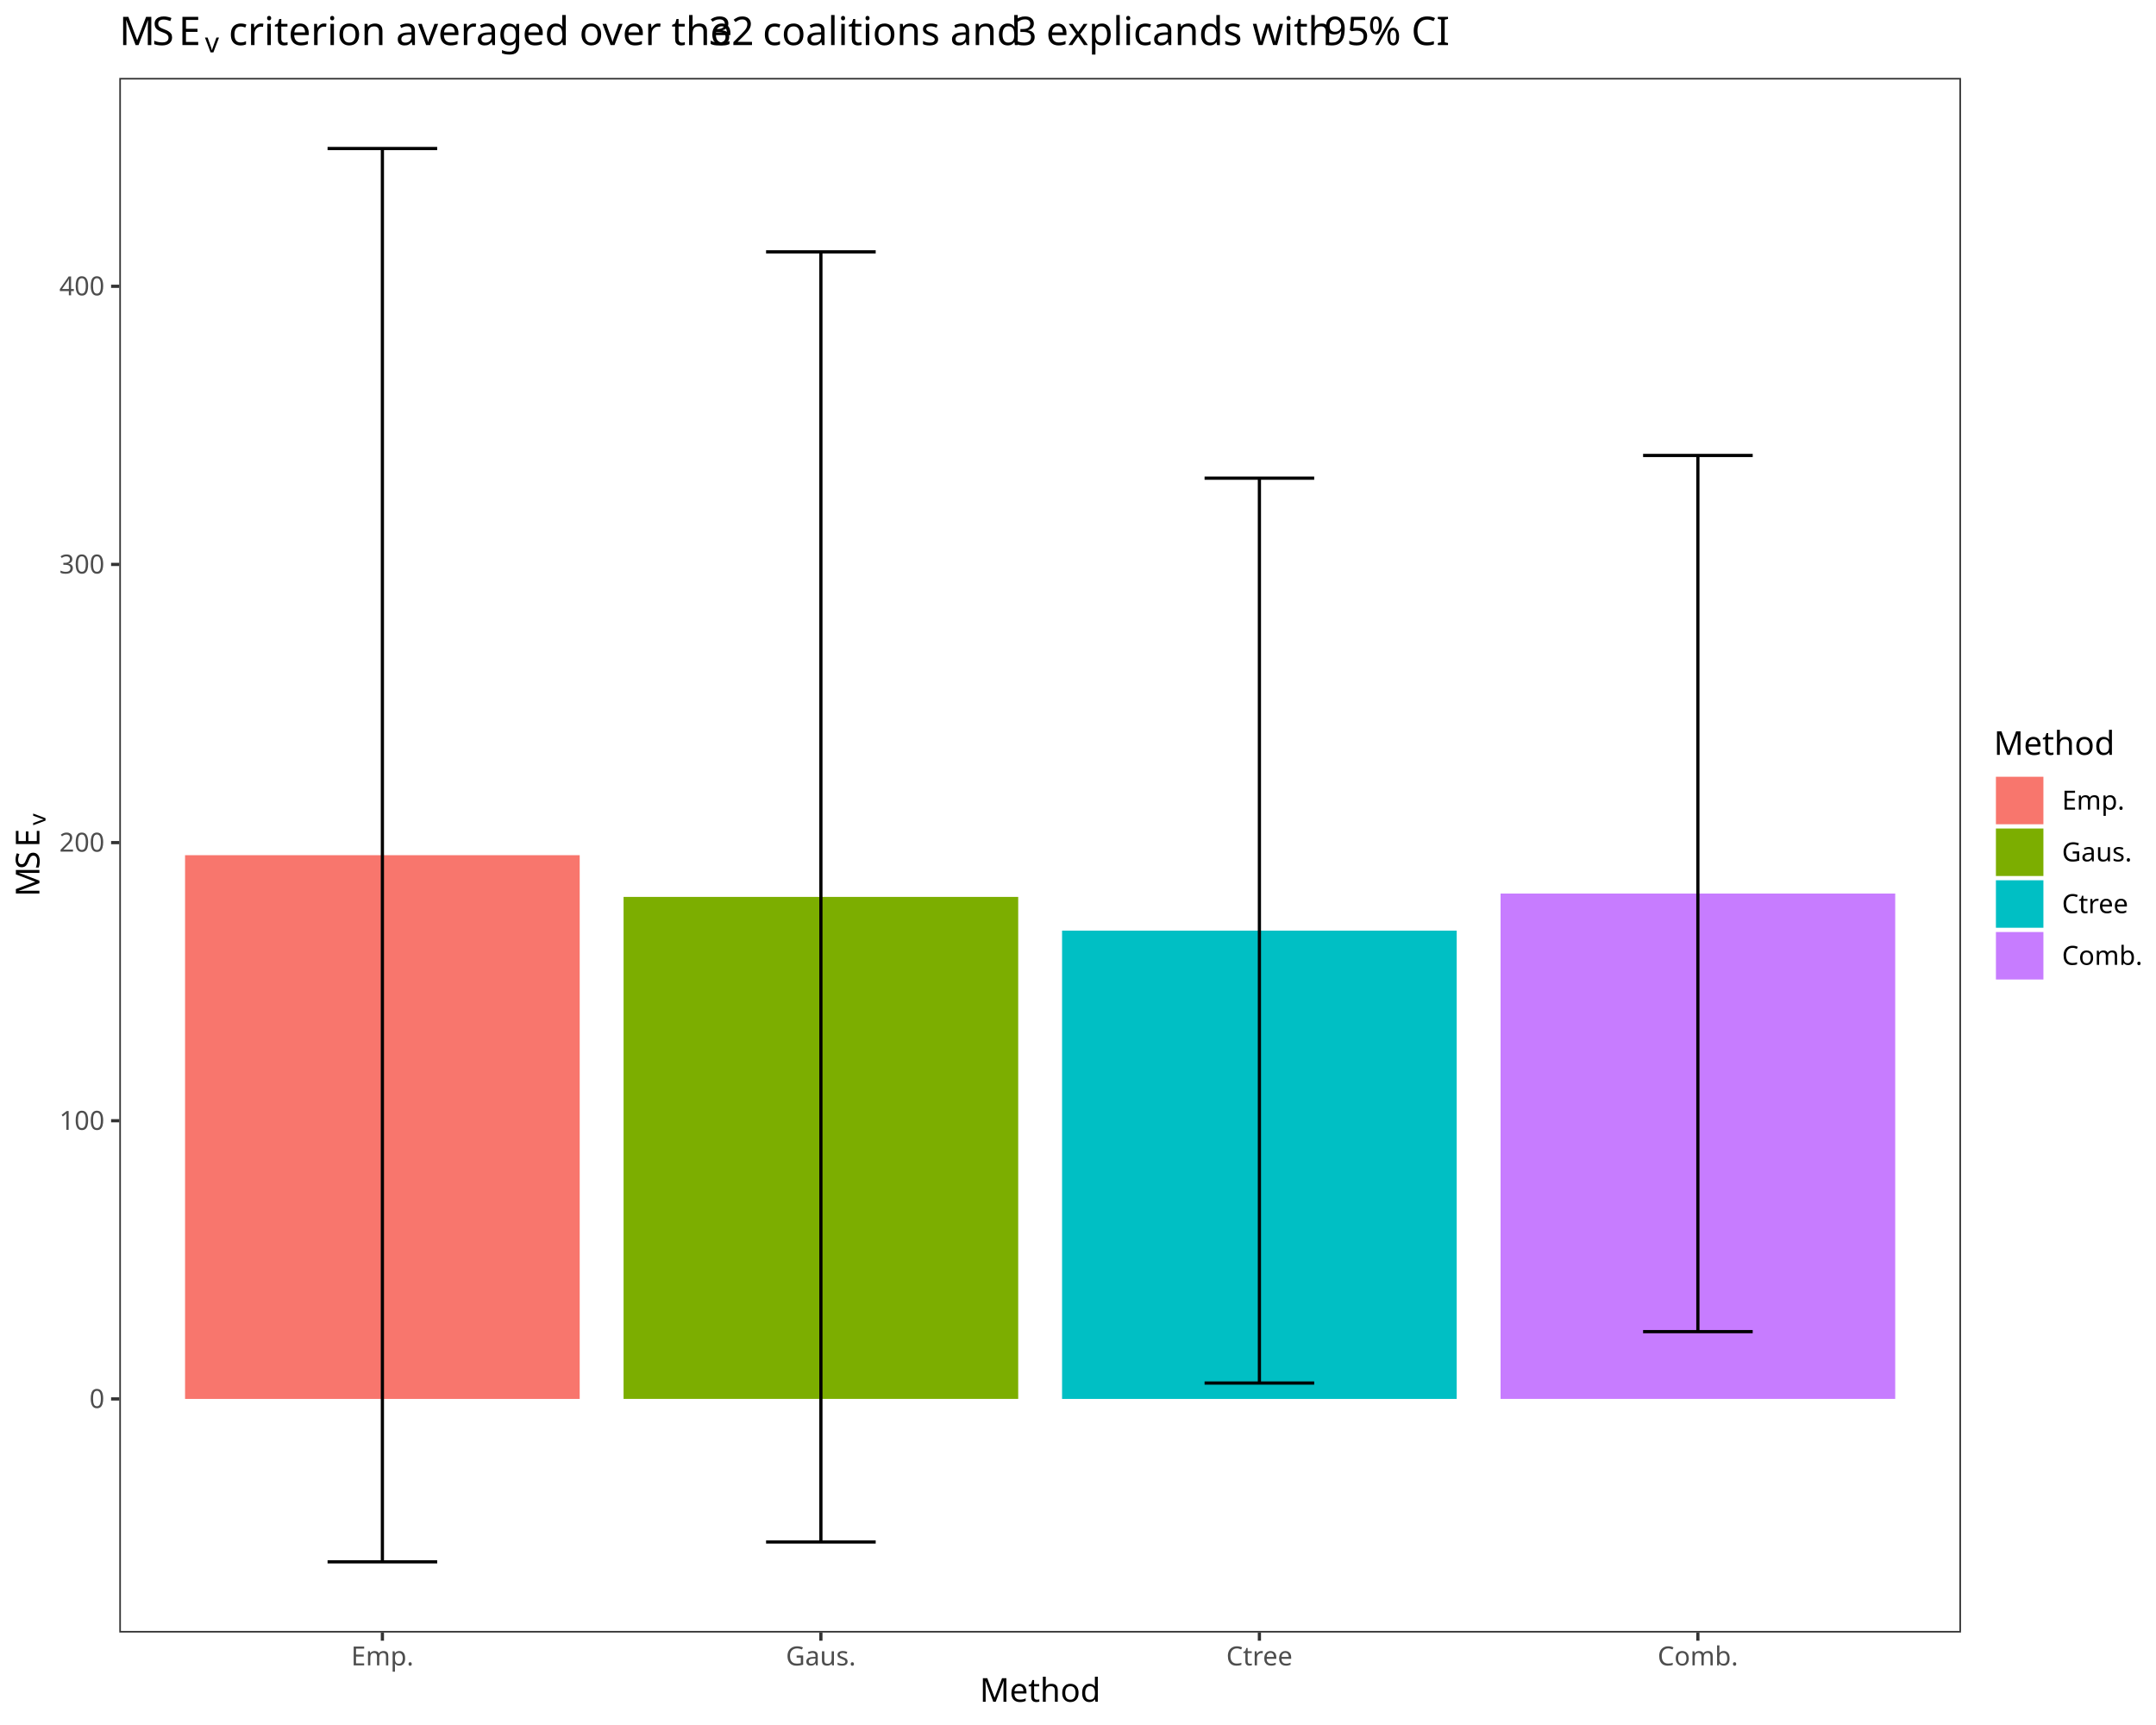
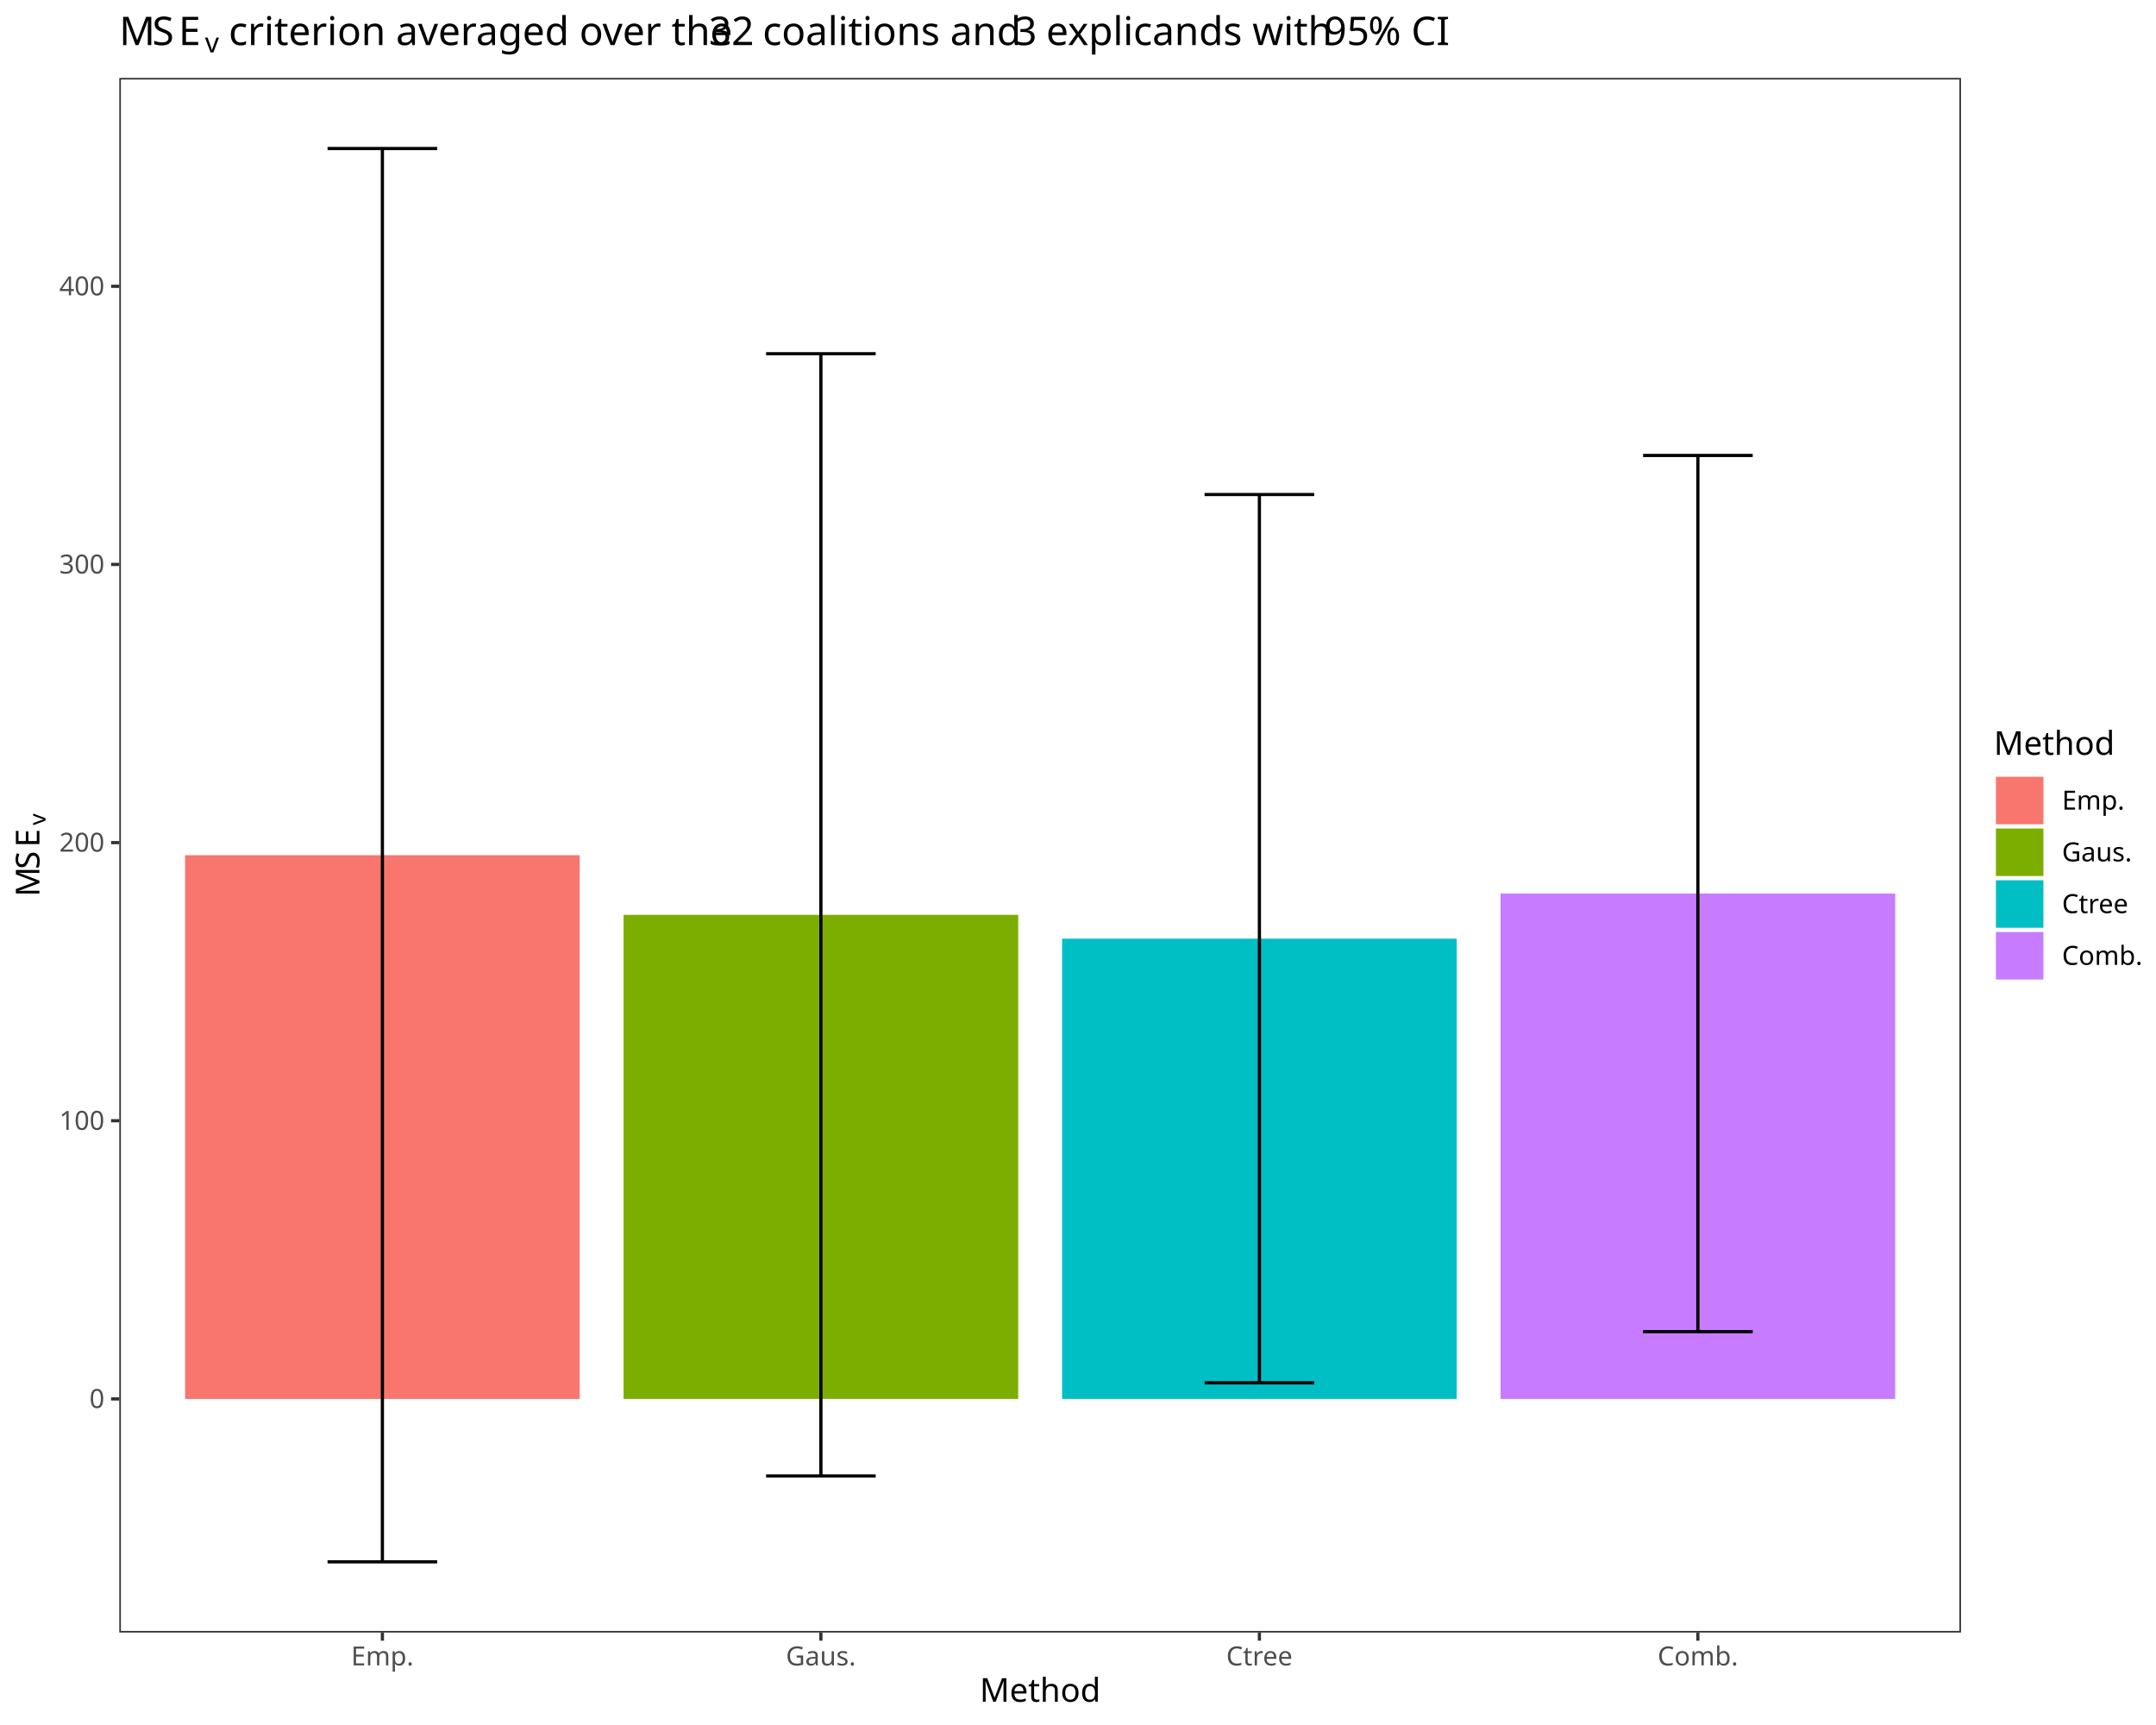
<svg xmlns="http://www.w3.org/2000/svg" class="svglite" data-engine-version="2.0" width="720.00pt" height="576.00pt" viewBox="0 0 720.00 576.00">
  <defs>
    <style type="text/css">
    .svglite line, .svglite polyline, .svglite polygon, .svglite path, .svglite rect, .svglite circle {
      fill: none;
      stroke: #000000;
      stroke-linecap: round;
      stroke-linejoin: round;
      stroke-miterlimit: 10.00;
    }
  </style>
  </defs>
  <rect width="100%" height="100%" style="stroke: none; fill: #FFFFFF;" />
  <defs>
    <clipPath id="cpMC4wMHw3MjAuMDB8MC4wMHw1NzYuMDA=">
      <rect x="0.00" y="0.00" width="720.00" height="576.00" />
    </clipPath>
  </defs>
  <g clip-path="url(#cpMC4wMHw3MjAuMDB8MC4wMHw1NzYuMDA=)">
    <rect x="0.00" y="0.00" width="720.00" height="576.00" style="stroke-width: 1.07; stroke: #FFFFFF; fill: #FFFFFF;" />
  </g>
  <defs>
    <clipPath id="cpMzkuODR8NjU0Ljg4fDI2LjAxfDU0NS4xMQ==">
      <rect x="39.84" y="26.01" width="615.04" height="519.11" />
    </clipPath>
  </defs>
  <g clip-path="url(#cpMzkuODR8NjU0Ljg4fDI2LjAxfDU0NS4xMQ==)">
    <rect x="39.84" y="26.01" width="615.04" height="519.11" style="stroke-width: 1.07; stroke: none; fill: #FFFFFF;" />
    <rect x="61.80" y="285.56" width="131.79" height="181.56" style="stroke-width: 1.07; stroke: none; stroke-linecap: butt; stroke-linejoin: miter; fill: #F8766D;" />
-     <rect x="208.24" y="299.49" width="131.79" height="167.62" style="stroke-width: 1.07; stroke: none; stroke-linecap: butt; stroke-linejoin: miter; fill: #7CAE00;" />
-     <rect x="354.68" y="310.75" width="131.79" height="156.37" style="stroke-width: 1.07; stroke: none; stroke-linecap: butt; stroke-linejoin: miter; fill: #00BFC4;" />
+     <rect x="208.24" y="305.48" width="131.79" height="161.63" style="stroke-width: 1.07; stroke: none; stroke-linecap: butt; stroke-linejoin: miter; fill: #7CAE00;" />
+     <rect x="354.68" y="313.43" width="131.79" height="153.68" style="stroke-width: 1.07; stroke: none; stroke-linecap: butt; stroke-linejoin: miter; fill: #00BFC4;" />
    <rect x="501.12" y="298.37" width="131.79" height="168.74" style="stroke-width: 1.07; stroke: none; stroke-linecap: butt; stroke-linejoin: miter; fill: #C77CFF;" />
    <polyline points="109.39,49.60 146.00,49.60 " style="stroke-width: 1.07; stroke-linecap: butt;" />
    <polyline points="127.70,49.60 127.70,521.52 " style="stroke-width: 1.07; stroke-linecap: butt;" />
    <polyline points="109.39,521.52 146.00,521.52 " style="stroke-width: 1.07; stroke-linecap: butt;" />
-     <polyline points="255.83,84.10 292.44,84.10 " style="stroke-width: 1.07; stroke-linecap: butt;" />
-     <polyline points="274.14,84.10 274.14,514.89 " style="stroke-width: 1.07; stroke-linecap: butt;" />
-     <polyline points="255.83,514.89 292.44,514.89 " style="stroke-width: 1.07; stroke-linecap: butt;" />
-     <polyline points="402.27,159.67 438.88,159.67 " style="stroke-width: 1.07; stroke-linecap: butt;" />
-     <polyline points="420.58,159.67 420.58,461.82 " style="stroke-width: 1.07; stroke-linecap: butt;" />
-     <polyline points="402.27,461.82 438.88,461.82 " style="stroke-width: 1.07; stroke-linecap: butt;" />
+     <polyline points="255.83,118.11 292.44,118.11 " style="stroke-width: 1.07; stroke-linecap: butt;" />
+     <polyline points="274.14,118.11 274.14,492.85 " style="stroke-width: 1.07; stroke-linecap: butt;" />
+     <polyline points="255.83,492.85 292.44,492.85 " style="stroke-width: 1.07; stroke-linecap: butt;" />
+     <polyline points="402.27,165.13 438.88,165.13 " style="stroke-width: 1.07; stroke-linecap: butt;" />
+     <polyline points="420.58,165.13 420.58,461.74 " style="stroke-width: 1.07; stroke-linecap: butt;" />
+     <polyline points="402.27,461.74 438.88,461.74 " style="stroke-width: 1.07; stroke-linecap: butt;" />
    <polyline points="548.71,152.09 585.32,152.09 " style="stroke-width: 1.07; stroke-linecap: butt;" />
    <polyline points="567.01,152.09 567.01,444.66 " style="stroke-width: 1.07; stroke-linecap: butt;" />
    <polyline points="548.71,444.66 585.32,444.66 " style="stroke-width: 1.07; stroke-linecap: butt;" />
    <rect x="39.84" y="26.01" width="615.04" height="519.11" style="stroke-width: 1.07; stroke: #333333;" />
  </g>
  <g clip-path="url(#cpMC4wMHw3MjAuMDB8MC4wMHw1NzYuMDA=)">
    <text x="34.90" y="470.14" text-anchor="end" style="font-size: 8.80px; fill: #4D4D4D; font-family: sans;" textLength="4.89px" lengthAdjust="spacingAndGlyphs">0</text>
    <text x="34.90" y="377.26" text-anchor="end" style="font-size: 8.80px; fill: #4D4D4D; font-family: sans;" textLength="14.68px" lengthAdjust="spacingAndGlyphs">100</text>
    <text x="34.90" y="284.38" text-anchor="end" style="font-size: 8.80px; fill: #4D4D4D; font-family: sans;" textLength="14.68px" lengthAdjust="spacingAndGlyphs">200</text>
    <text x="34.90" y="191.50" text-anchor="end" style="font-size: 8.80px; fill: #4D4D4D; font-family: sans;" textLength="14.68px" lengthAdjust="spacingAndGlyphs">300</text>
    <text x="34.90" y="98.62" text-anchor="end" style="font-size: 8.80px; fill: #4D4D4D; font-family: sans;" textLength="14.68px" lengthAdjust="spacingAndGlyphs">400</text>
    <polyline points="37.10,467.12 39.84,467.12 " style="stroke-width: 1.07; stroke: #333333; stroke-linecap: butt;" />
    <polyline points="37.10,374.23 39.84,374.23 " style="stroke-width: 1.07; stroke: #333333; stroke-linecap: butt;" />
    <polyline points="37.10,281.35 39.84,281.35 " style="stroke-width: 1.07; stroke: #333333; stroke-linecap: butt;" />
    <polyline points="37.10,188.47 39.84,188.47 " style="stroke-width: 1.07; stroke: #333333; stroke-linecap: butt;" />
    <polyline points="37.10,95.59 39.84,95.59 " style="stroke-width: 1.07; stroke: #333333; stroke-linecap: butt;" />
    <polyline points="127.70,547.85 127.70,545.11 " style="stroke-width: 1.07; stroke: #333333; stroke-linecap: butt;" />
    <polyline points="274.14,547.85 274.14,545.11 " style="stroke-width: 1.07; stroke: #333333; stroke-linecap: butt;" />
    <polyline points="420.58,547.85 420.58,545.11 " style="stroke-width: 1.07; stroke: #333333; stroke-linecap: butt;" />
    <polyline points="567.01,547.85 567.01,545.11 " style="stroke-width: 1.07; stroke: #333333; stroke-linecap: butt;" />
    <text x="127.70" y="556.10" text-anchor="middle" style="font-size: 8.80px; fill: #4D4D4D; font-family: sans;" textLength="20.54px" lengthAdjust="spacingAndGlyphs">Emp.</text>
    <text x="274.14" y="556.10" text-anchor="middle" style="font-size: 8.80px; fill: #4D4D4D; font-family: sans;" textLength="23.49px" lengthAdjust="spacingAndGlyphs">Gaus.</text>
    <text x="420.58" y="556.10" text-anchor="middle" style="font-size: 8.80px; fill: #4D4D4D; font-family: sans;" textLength="21.52px" lengthAdjust="spacingAndGlyphs">Ctree</text>
    <text x="567.01" y="556.10" text-anchor="middle" style="font-size: 8.80px; fill: #4D4D4D; font-family: sans;" textLength="25.92px" lengthAdjust="spacingAndGlyphs">Comb.</text>
    <text x="347.36" y="568.24" text-anchor="middle" style="font-size: 11.00px; font-family: sans;" textLength="36.70px" lengthAdjust="spacingAndGlyphs">Method</text>
    <text transform="translate(13.16,299.41) rotate(-90)" style="font-size: 11.00px; font-family: sans;" textLength="9.17px" lengthAdjust="spacingAndGlyphs">M</text>
    <text transform="translate(13.16,290.24) rotate(-90)" style="font-size: 11.00px; font-family: sans;" textLength="7.34px" lengthAdjust="spacingAndGlyphs">S</text>
    <text transform="translate(13.16,282.90) rotate(-90)" style="font-size: 11.00px; font-family: sans;" textLength="7.34px" lengthAdjust="spacingAndGlyphs">E</text>
    <text transform="translate(15.20,275.56) rotate(-90)" style="font-size: 7.70px; font-family: sans;" textLength="3.85px" lengthAdjust="spacingAndGlyphs">v</text>
    <rect x="665.84" y="243.33" width="48.68" height="84.45" style="stroke-width: 1.07; stroke: none; fill: #FFFFFF;" />
    <text x="665.84" y="252.05" style="font-size: 11.00px; font-family: sans;" textLength="36.70px" lengthAdjust="spacingAndGlyphs">Method</text>
    <rect x="665.84" y="258.67" width="17.28" height="17.28" style="stroke-width: 1.07; stroke: none; fill: #FFFFFF;" />
    <rect x="666.54" y="259.37" width="15.86" height="15.86" style="stroke-width: 1.07; stroke: none; stroke-linecap: butt; stroke-linejoin: miter; fill: #F8766D;" />
    <rect x="665.84" y="275.95" width="17.28" height="17.28" style="stroke-width: 1.07; stroke: none; fill: #FFFFFF;" />
    <rect x="666.54" y="276.65" width="15.86" height="15.86" style="stroke-width: 1.07; stroke: none; stroke-linecap: butt; stroke-linejoin: miter; fill: #7CAE00;" />
    <rect x="665.84" y="293.23" width="17.28" height="17.28" style="stroke-width: 1.07; stroke: none; fill: #FFFFFF;" />
    <rect x="666.54" y="293.93" width="15.86" height="15.86" style="stroke-width: 1.07; stroke: none; stroke-linecap: butt; stroke-linejoin: miter; fill: #00BFC4;" />
    <rect x="665.84" y="310.51" width="17.28" height="17.28" style="stroke-width: 1.07; stroke: none; fill: #FFFFFF;" />
    <rect x="666.54" y="311.21" width="15.86" height="15.86" style="stroke-width: 1.07; stroke: none; stroke-linecap: butt; stroke-linejoin: miter; fill: #C77CFF;" />
    <text x="688.60" y="270.33" style="font-size: 8.80px; font-family: sans;" textLength="20.54px" lengthAdjust="spacingAndGlyphs">Emp.</text>
    <text x="688.60" y="287.61" style="font-size: 8.80px; font-family: sans;" textLength="23.49px" lengthAdjust="spacingAndGlyphs">Gaus.</text>
    <text x="688.60" y="304.89" style="font-size: 8.80px; font-family: sans;" textLength="21.52px" lengthAdjust="spacingAndGlyphs">Ctree</text>
    <text x="688.60" y="322.17" style="font-size: 8.80px; font-family: sans;" textLength="25.92px" lengthAdjust="spacingAndGlyphs">Comb.</text>
    <text x="39.84" y="15.05" style="font-size: 13.20px; font-family: sans;" textLength="11.00px" lengthAdjust="spacingAndGlyphs">M</text>
    <text x="50.84" y="15.05" style="font-size: 13.20px; font-family: sans;" textLength="8.81px" lengthAdjust="spacingAndGlyphs">S</text>
    <text x="59.64" y="15.05" style="font-size: 13.20px; font-family: sans;" textLength="8.81px" lengthAdjust="spacingAndGlyphs">E</text>
    <text x="68.45" y="17.49" style="font-size: 9.24px; font-family: sans;" textLength="4.62px" lengthAdjust="spacingAndGlyphs">v</text>
    <text x="73.07" y="15.05" style="font-size: 13.20px; font-family: sans;" textLength="3.30px" lengthAdjust="spacingAndGlyphs"> </text>
    <text x="76.38" y="15.05" style="font-size: 13.20px; font-family: sans;" textLength="157.04px" lengthAdjust="spacingAndGlyphs">criterion averaged over the</text>
    <text x="233.41" y="15.05" style="font-size: 13.20px; font-family: sans;" textLength="3.30px" lengthAdjust="spacingAndGlyphs"> </text>
    <text x="236.72" y="15.05" style="font-size: 13.20px; font-family: sans;" textLength="14.68px" lengthAdjust="spacingAndGlyphs">32</text>
    <text x="251.40" y="15.05" style="font-size: 13.20px; font-family: sans;" textLength="3.30px" lengthAdjust="spacingAndGlyphs"> </text>
    <text x="254.70" y="15.05" style="font-size: 13.20px; font-family: sans;" textLength="80.73px" lengthAdjust="spacingAndGlyphs">coalitions and</text>
    <text x="335.43" y="15.05" style="font-size: 13.20px; font-family: sans;" textLength="3.30px" lengthAdjust="spacingAndGlyphs"> </text>
    <text x="338.73" y="15.05" style="font-size: 13.20px; font-family: sans;" textLength="7.34px" lengthAdjust="spacingAndGlyphs">3</text>
    <text x="346.08" y="15.05" style="font-size: 13.20px; font-family: sans;" textLength="3.30px" lengthAdjust="spacingAndGlyphs"> </text>
    <text x="349.38" y="15.05" style="font-size: 13.20px; font-family: sans;" textLength="89.53px" lengthAdjust="spacingAndGlyphs">explicands with</text>
    <text x="438.91" y="15.05" style="font-size: 13.20px; font-family: sans;" textLength="3.30px" lengthAdjust="spacingAndGlyphs"> </text>
    <text x="442.21" y="15.05" style="font-size: 13.20px; font-family: sans;" textLength="14.68px" lengthAdjust="spacingAndGlyphs">95</text>
    <text x="456.89" y="15.05" style="font-size: 13.20px; font-family: sans;" textLength="28.61px" lengthAdjust="spacingAndGlyphs">% CI</text>
  </g>
</svg>
